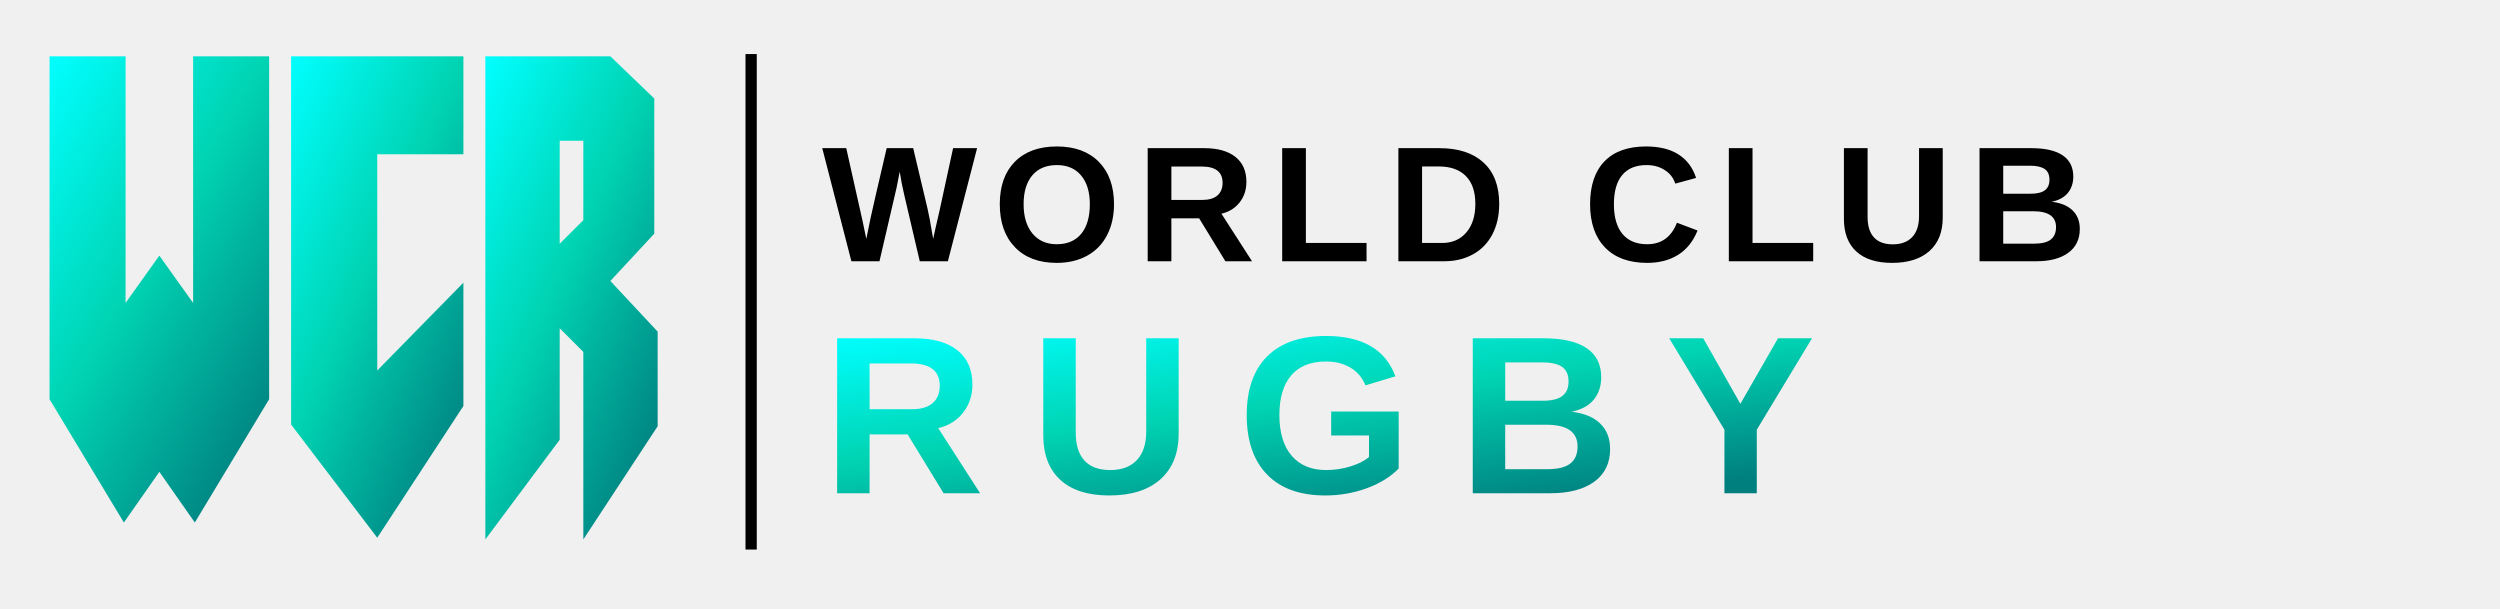
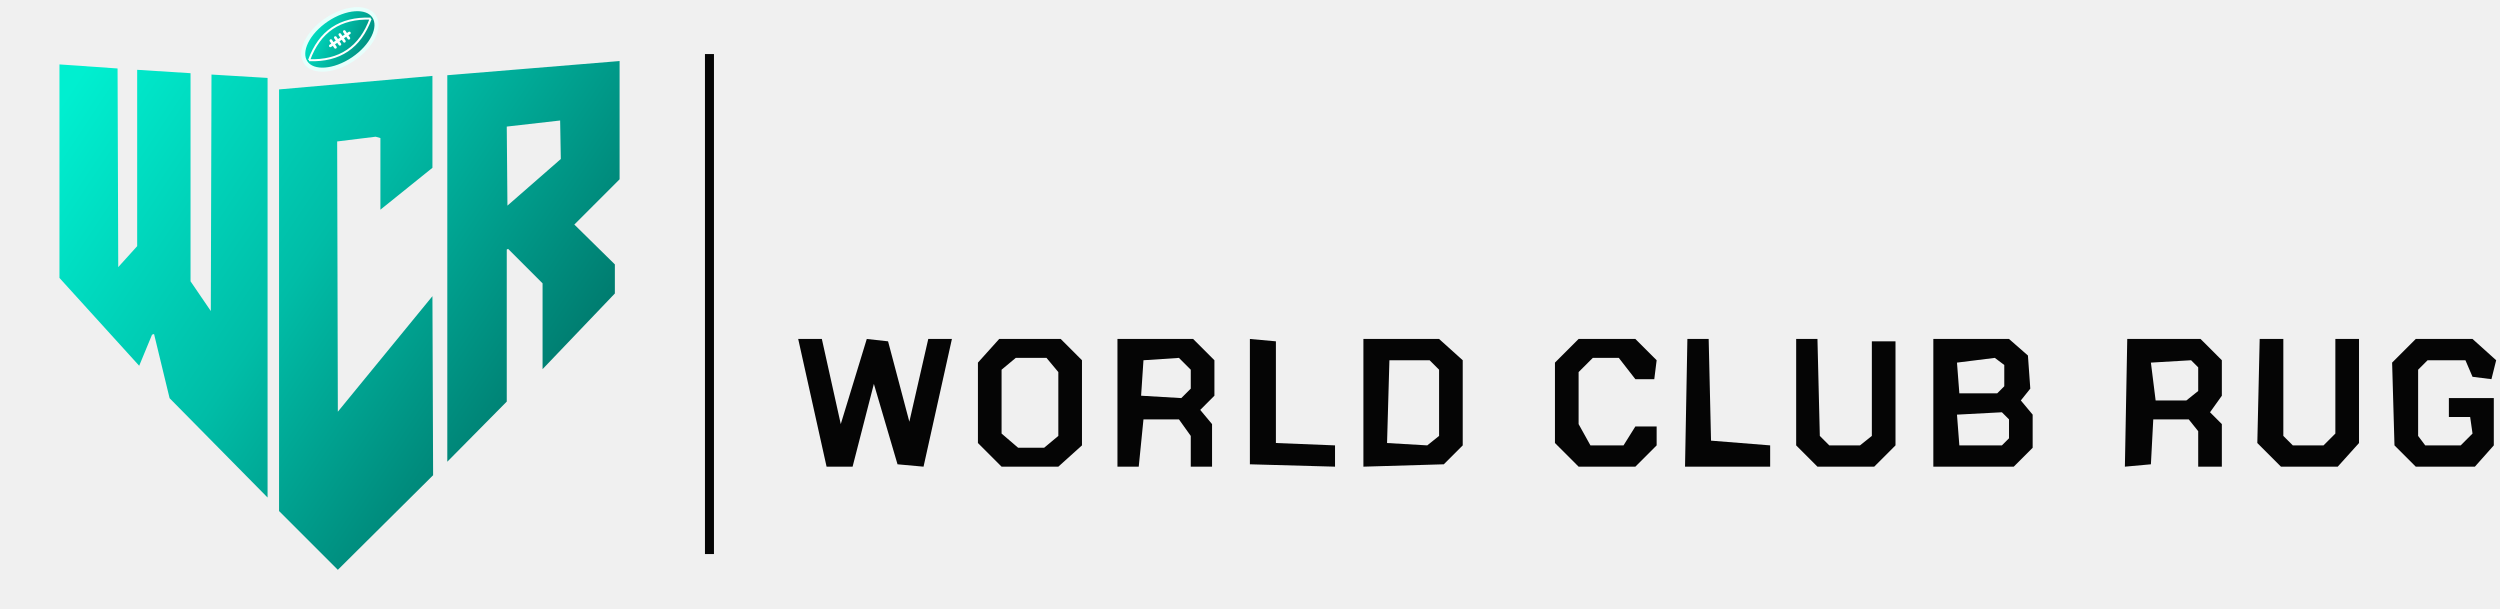
- <svg xmlns="http://www.w3.org/2000/svg" role="img" aria-label="WCR World Club Rugby logo" viewBox="0 0 1110 270">
+ <svg xmlns="http://www.w3.org/2000/svg" role="img" aria-label="World Club Rugby horizontal logo" viewBox="0 0 1110 270">
  <defs>
-     <linearGradient id="grad" x1="0" y1="0" x2="0.8" y2="1">
-       <stop offset="0%" stop-color="#00FFFF" />
-       <stop offset="48%" stop-color="#00D4B3" />
-       <stop offset="100%" stop-color="#007F7F" />
+     <linearGradient id="teal" gradientUnits="userSpaceOnUse" x1="170" y1="430" x2="970" y2="960">
+       <stop stop-color="#00efd0" />
+       <stop offset=".45" stop-color="#00bda7" />
+       <stop offset="1" stop-color="#00695f" />
+     </linearGradient>
+     <linearGradient id="bg" x2="1" y2="1">
+       <stop stop-color="#00efd0" />
+       <stop offset="1" stop-color="#007f73" />
    </linearGradient>
  </defs>
-   <svg x="7" y="5" width="300" height="250" viewBox="0 0 400 330">
-     <g fill="url(#grad)">
-       <path d="M20 25H65V171L85 143L105 171V25H150V228L106 301L85 271L64 301L20 228Z" />
-       <path d="M163 25H265V83H214V211L265 159V232L214 310L163 243Z" />
-       <path fill-rule="evenodd" d="M278 25H352L378 50V130L352 158L380 188V244L336 311V200L322 186V252L278 311ZM322 75V136L336 122V75Z" />
+   <g transform="translate(-18 -92) scale(.30)">
+     <g transform="translate(563 365) rotate(-34)">
+       <ellipse rx="61" ry="35" fill="url(#bg)" stroke="#e7fffc" stroke-width="6" />
+       <path d="M-55 0Q0-40 55 0M-55 0Q0 40 55 0" stroke="#fff" stroke-width="3" fill="none" />
+       <path d="M-17 0H17M-12-6V6M-4-6V6M4-6V6M12-6V6" stroke="white" stroke-width="4" stroke-linecap="round" />
    </g>
-   </svg>
-   <rect x="331" y="24" width="5" height="220" fill="black" />
-   <text x="365" y="116" font-family="Arial Black,Arial,sans-serif" font-weight="900" font-size="73" letter-spacing="7" fill="black">WORLD CLUB</text>
-   <text x="365" y="219" font-family="Arial Black,Arial,sans-serif" font-weight="900" font-size="100" letter-spacing="20" fill="url(#grad)">RUGBY</text>
+     <g fill="url(#teal)">
+       <path fill-rule="evenodd" d="M889,485L890,542L811,611L810,494Z M700,419L473,439L473,1063L560,1150L701,1010L700,745L560,916L559,516L616,509L623,511L623,617L700,555Z M148,402L148,718L266,848L285,802L288,801L311,896L456,1043L456,422L373,417L372,767L342,723L342,415L263,410L263,671L235,702L234,408Z M977,397L722,418L722,990L810,901L810,676L812,675L863,726L863,853L970,741L970,698L910,639L977,572Z" />
+     </g>
+   </g>
+   <path d="M315 24V246" stroke="#050505" stroke-width="4" />
+   <g transform="translate(199 -112) scale(1.05)" fill="#050505">
+     <path fill-rule="evenodd" d="M890,282L909,281L912,284L912,291L904,296L891,295Z M638,282L657,281L660,284L660,292L657,295L639,295Z M720,260L737,259L740,262L740,272L735,276L722,276Z M398,259L415,259L419,263L419,291L414,295L397,294Z M890,260L906,258L911,263L910,270L907,273L891,273Z M638,260L654,258L658,261L658,270L655,273L639,273Z M314,263L314,271L310,275L293,274L294,259L309,258Z M240,258L253,258L258,264L258,291L252,296L241,296L234,290L234,263Z M930,250L948,282L948,304L959,304L959,281L976,250L965,250L953,271L941,250Z M880,250L880,304L913,304L922,295L922,282L917,276L921,271L920,258L912,250Z M832,250L822,260L823,295L832,304L857,304L865,295L865,275L846,275L846,283L855,283L856,290L851,295L836,295L833,291L833,263L837,259L853,259L856,266L864,267L866,259L856,250Z M766,250L765,294L775,304L799,304L808,294L808,250L798,250L798,290L793,295L780,295L776,291L776,250Z M710,250L709,304L720,303L721,284L736,284L740,289L740,304L750,304L750,286L745,281L750,274L750,259L741,250Z M628,250L628,304L662,304L670,296L670,282L665,276L669,271L668,257L660,250Z M570,250L570,295L579,304L603,304L612,295L612,251L602,251L602,291L597,295L584,295L580,291L579,250Z M524,250L523,304L559,304L559,295L534,293L533,250Z M478,250L468,260L468,294L478,304L502,304L511,295L511,287L502,287L497,295L483,295L478,286L478,264L484,258L495,258L502,267L510,267L511,259L502,250Z M387,250L387,304L421,303L429,295L429,259L419,250Z M339,250L339,303L375,304L375,295L350,294L350,251Z M283,250L283,304L292,304L294,284L309,284L314,291L314,304L323,304L323,286L318,280L324,274L324,259L315,250Z M233,250L224,260L224,294L234,304L258,304L268,295L268,259L259,250Z M148,250L160,304L171,304L180,269L190,303L201,304L213,250L203,250L195,285L186,251L177,250L166,286L158,250Z" />
+   </g>
</svg>
